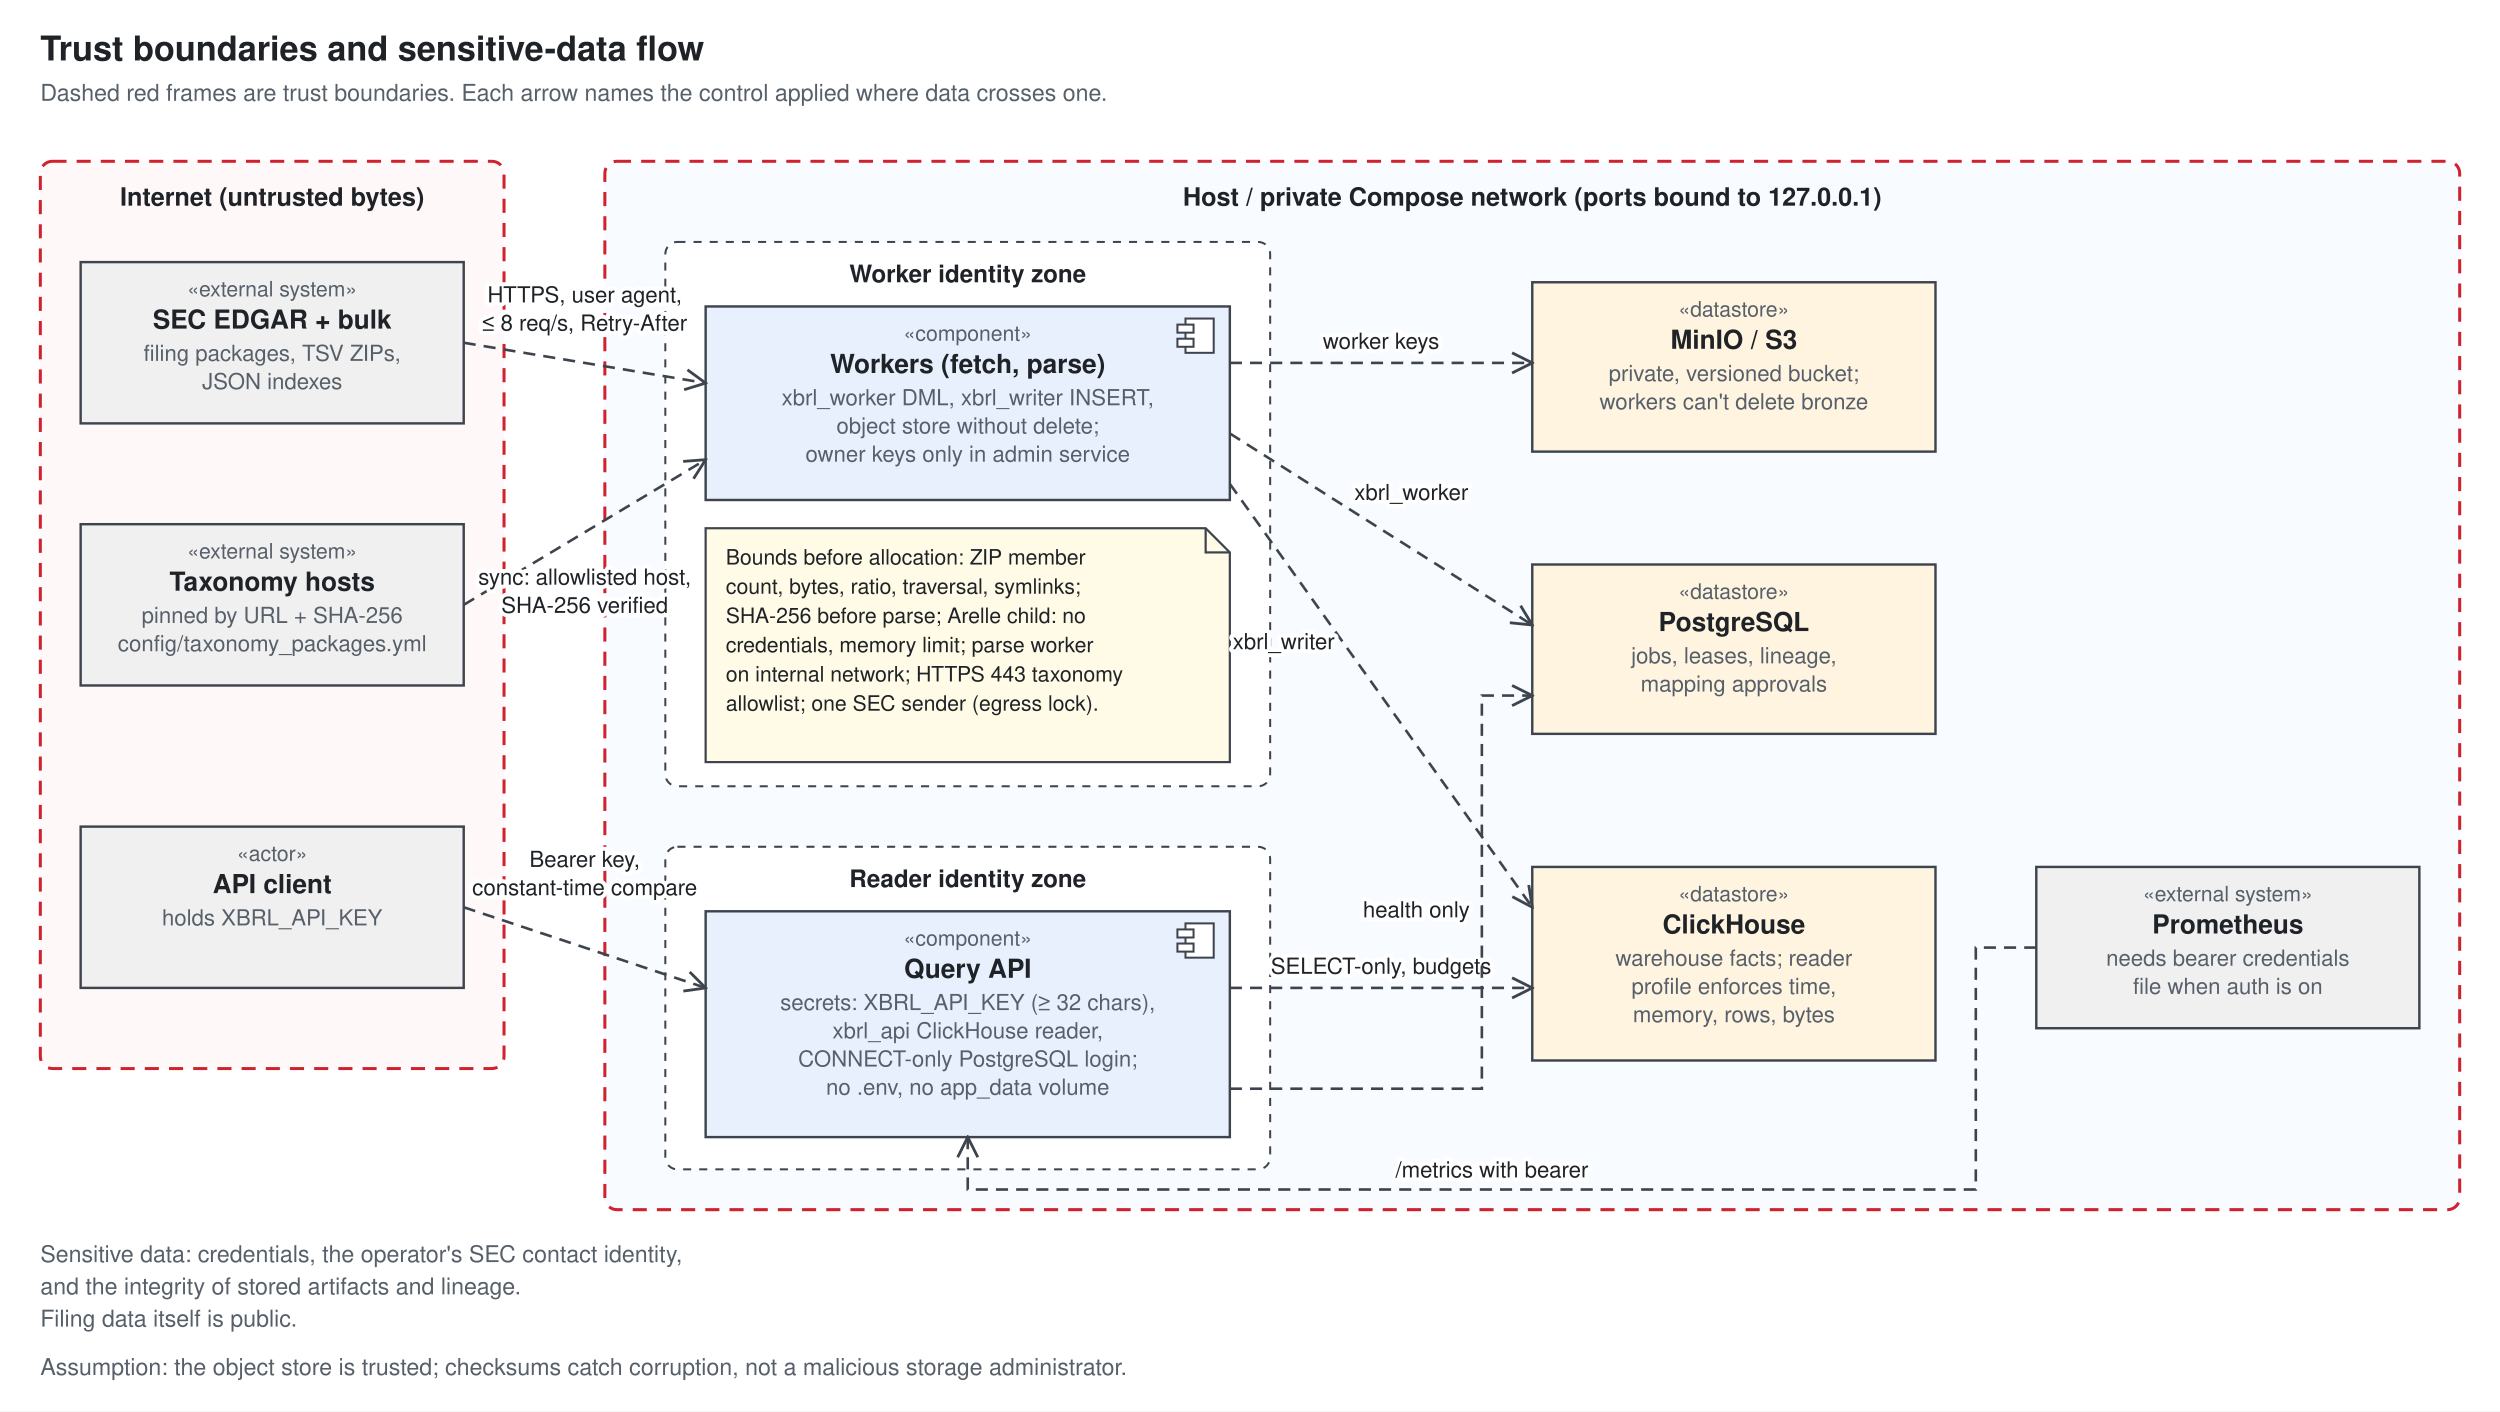
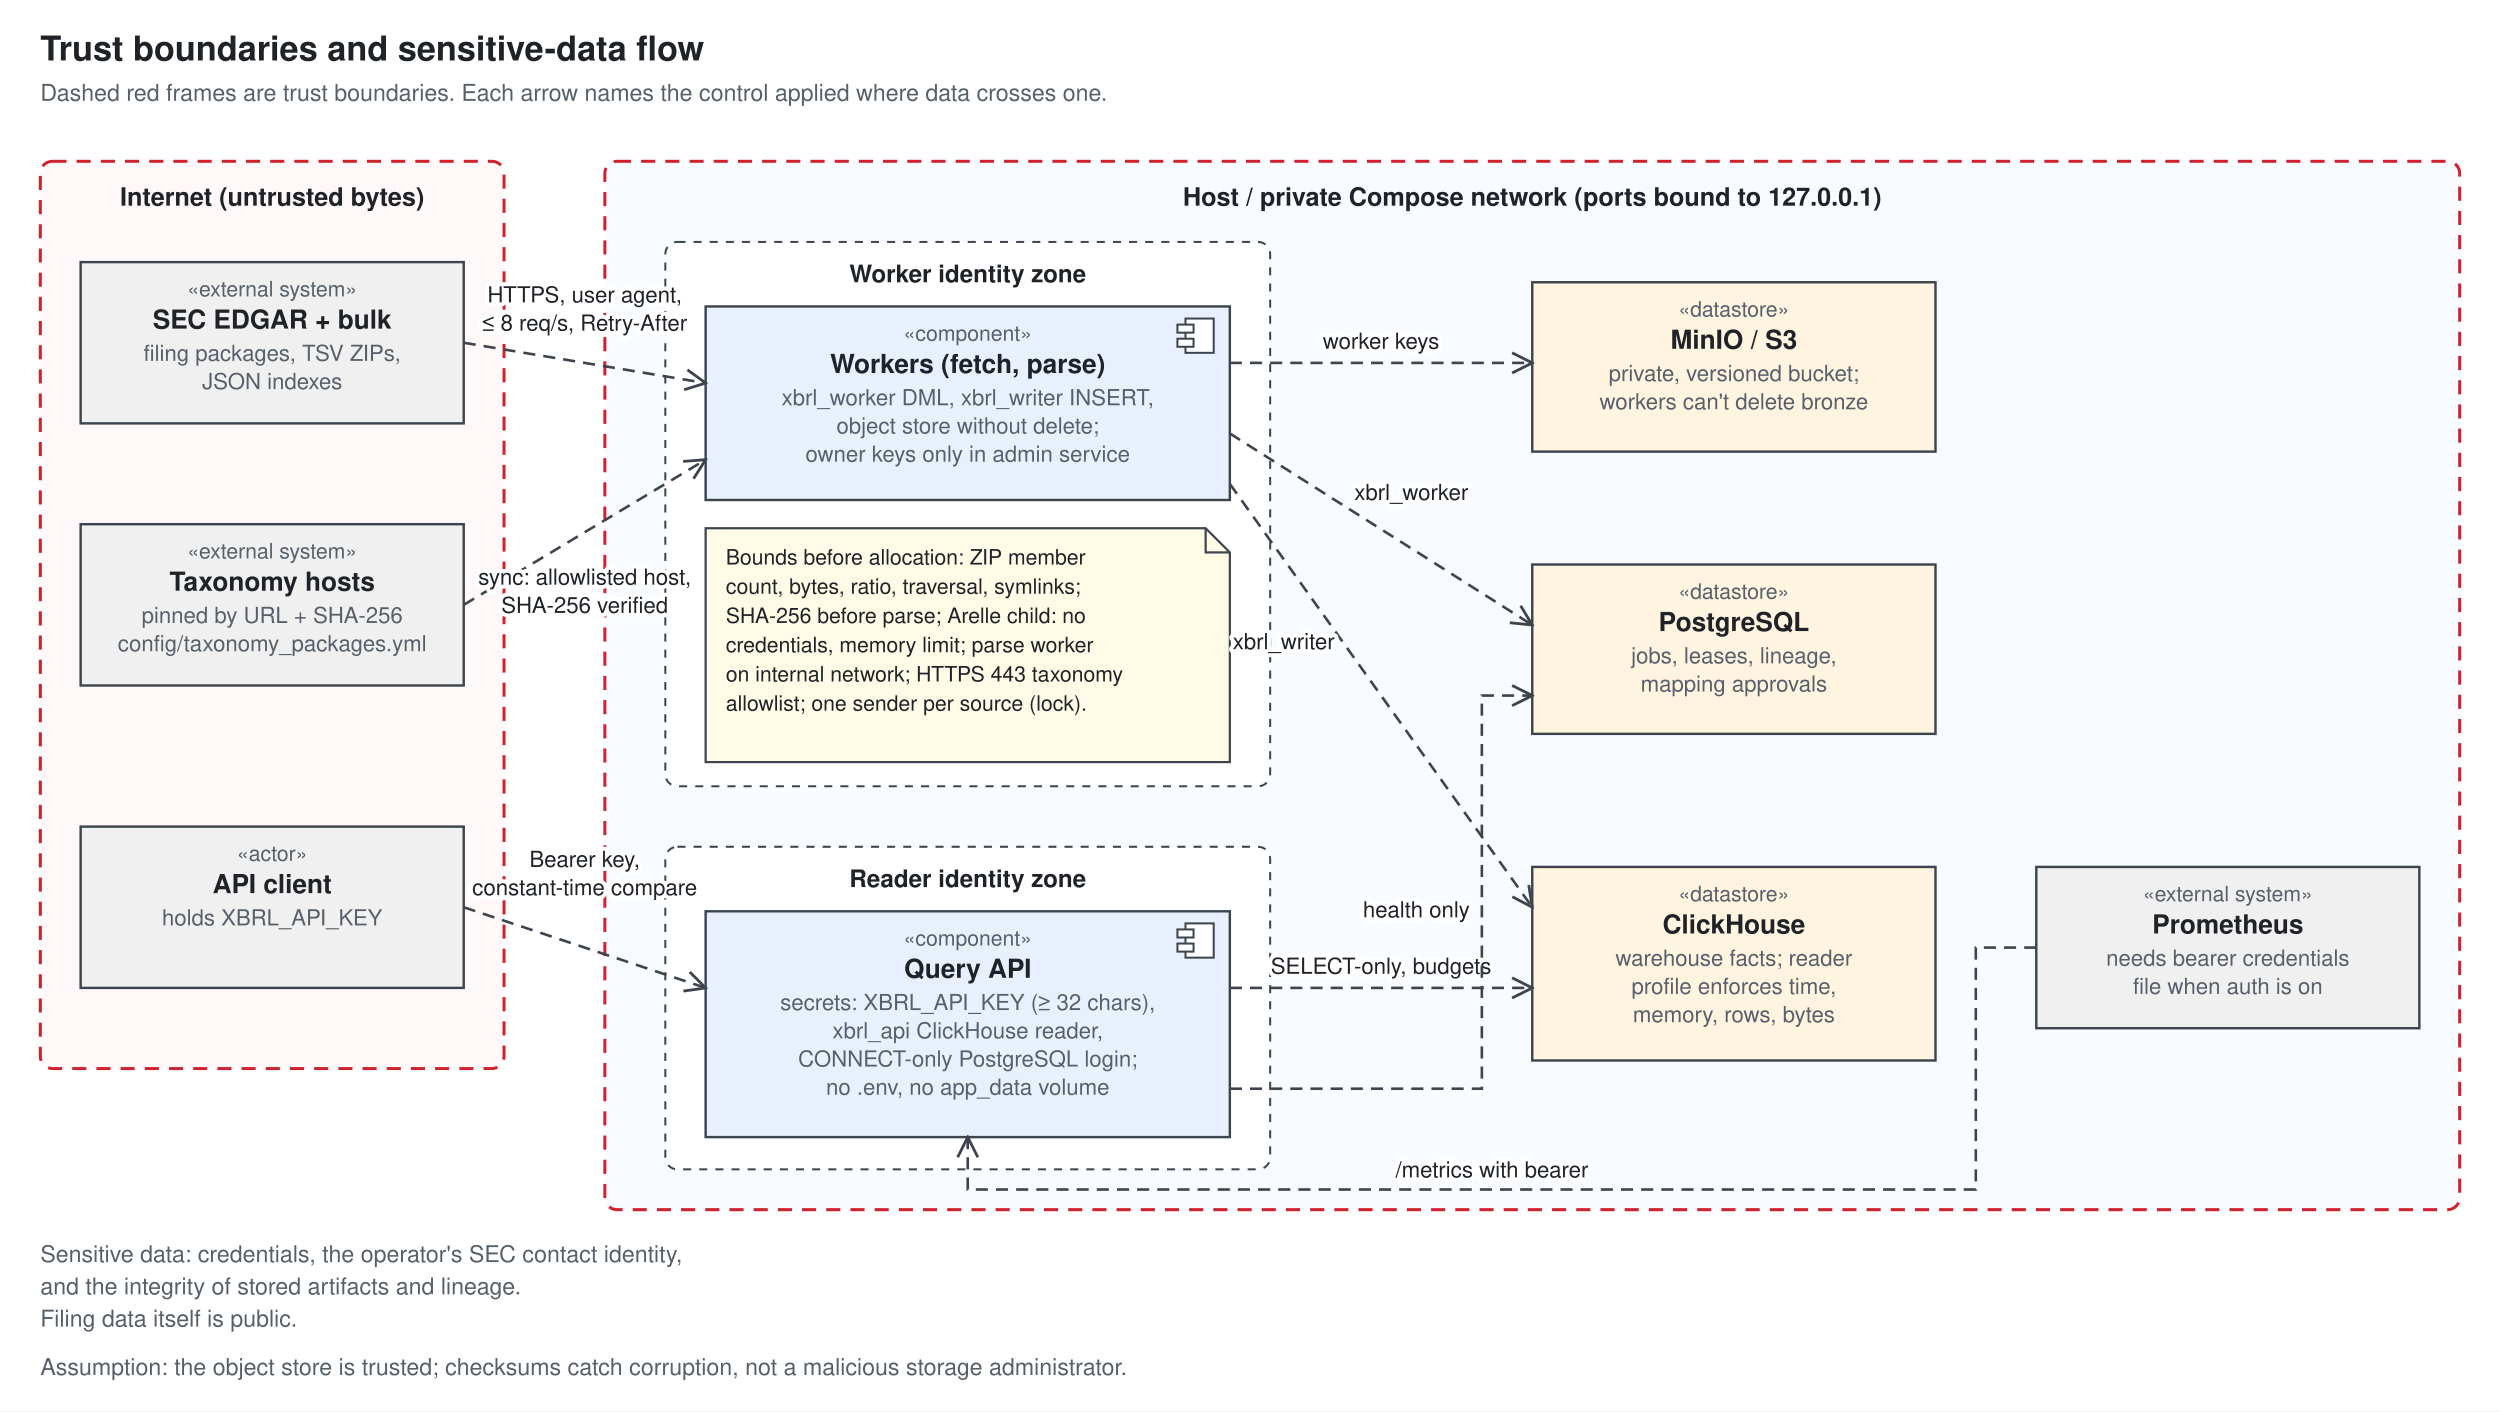
<svg xmlns="http://www.w3.org/2000/svg" viewBox="0 0 1240 700" width="1240" height="700" role="img" aria-labelledby="t d">
  <defs>
    <marker id="open" viewBox="0 0 12 12" refX="11" refY="6" markerWidth="12" markerHeight="12" markerUnits="userSpaceOnUse" orient="auto-start-reverse">
      <path d="M1,1 L11,6 L1,11" fill="none" stroke="#3d444d" stroke-width="1.4" />
    </marker>
    <marker id="filled" viewBox="0 0 12 12" refX="11" refY="6" markerWidth="11" markerHeight="11" markerUnits="userSpaceOnUse" orient="auto-start-reverse">
      <path d="M1,1 L11,6 L1,11 Z" fill="#3d444d" />
    </marker>
    <marker id="diamond" viewBox="0 0 16 10" refX="1" refY="5" markerWidth="16" markerHeight="10" markerUnits="userSpaceOnUse" orient="auto-start-reverse">
      <path d="M1,5 L8,1 L15,5 L8,9 Z" fill="#3d444d" />
    </marker>
  </defs>
  <style>
text { font-family: -apple-system, 'Segoe UI', Helvetica, Arial, sans-serif; fill: #1f2328; }
.m { fill: #57606a; }
.halo { paint-order: stroke; stroke: #ffffff; stroke-width: 4px; stroke-linejoin: round; }
</style>
  <rect width="1240" height="700" fill="#ffffff" />
  <text x="20" y="30" font-size="17" text-anchor="start" font-weight="600">Trust boundaries and sensitive-data flow</text>
  <text x="20" y="50" font-size="11.5" text-anchor="start" class="m">Dashed red frames are trust boundaries. Each arrow names the control applied where data crosses one.</text>
  <rect x="20" y="80" width="230" height="450" rx="6" fill="#fff8f8" stroke="#cf222e" stroke-width="1.5" stroke-dasharray="7 5" />
  <text x="135" y="102" font-size="12.5" text-anchor="middle" font-weight="600">Internet (untrusted bytes)</text>
  <rect x="40" y="130" width="190" height="80" rx="0" fill="#f0f0f0" stroke="#3d444d" stroke-width="1.2" />
  <text x="135.0" y="147" font-size="10.5" text-anchor="middle" class="m">«external system»</text>
  <text x="135.0" y="163" font-size="13" text-anchor="middle" font-weight="600">SEC EDGAR + bulk</text>
  <text x="135.0" y="179" font-size="11" text-anchor="middle" class="m">filing packages, TSV ZIPs,</text>
  <text x="135.0" y="193" font-size="11" text-anchor="middle" class="m">JSON indexes</text>
  <rect x="40" y="260" width="190" height="80" rx="0" fill="#f0f0f0" stroke="#3d444d" stroke-width="1.2" />
  <text x="135.0" y="277" font-size="10.5" text-anchor="middle" class="m">«external system»</text>
  <text x="135.0" y="293" font-size="13" text-anchor="middle" font-weight="600">Taxonomy hosts</text>
  <text x="135.0" y="309" font-size="11" text-anchor="middle" class="m">pinned by URL + SHA-256</text>
  <text x="135.0" y="323" font-size="11" text-anchor="middle" class="m">config/taxonomy_packages.yml</text>
  <rect x="40" y="410" width="190" height="80" rx="0" fill="#f0f0f0" stroke="#3d444d" stroke-width="1.2" />
  <text x="135.0" y="427" font-size="10.5" text-anchor="middle" class="m">«actor»</text>
  <text x="135.0" y="443" font-size="13" text-anchor="middle" font-weight="600">API client</text>
  <text x="135.0" y="459" font-size="11" text-anchor="middle" class="m">holds XBRL_API_KEY</text>
  <rect x="300" y="80" width="920" height="520" rx="6" fill="#f8fbff" stroke="#cf222e" stroke-width="1.5" stroke-dasharray="7 5" />
  <text x="760" y="102" font-size="12.5" text-anchor="middle" font-weight="600">Host / private Compose network (ports bound to 127.0.0.1)</text>
  <rect x="330" y="120" width="300" height="270" rx="6" fill="#ffffff" stroke="#3d444d" stroke-width="1" stroke-dasharray="4 4" />
  <text x="480" y="140" font-size="12" text-anchor="middle" font-weight="600">Worker identity zone</text>
  <rect x="350" y="152" width="260" height="96" rx="0" fill="#e8f0fe" stroke="#3d444d" stroke-width="1.2" />
  <text x="480.0" y="169" font-size="10.5" text-anchor="middle" class="m">«component»</text>
  <text x="480.0" y="185" font-size="13" text-anchor="middle" font-weight="600">Workers (fetch, parse)</text>
  <text x="480.0" y="201" font-size="11" text-anchor="middle" class="m">xbrl_worker DML, xbrl_writer INSERT,</text>
  <text x="480.0" y="215" font-size="11" text-anchor="middle" class="m">object store without delete;</text>
  <text x="480.0" y="229" font-size="11" text-anchor="middle" class="m">owner keys only in admin service</text>
  <rect x="588" y="158" width="14" height="17" rx="0" fill="#ffffff" stroke="#3d444d" stroke-width="1" />
  <rect x="584" y="161" width="8" height="4" rx="0" fill="#ffffff" stroke="#3d444d" stroke-width="1" />
  <rect x="584" y="168" width="8" height="4" rx="0" fill="#ffffff" stroke="#3d444d" stroke-width="1" />
  <path d="M350,262 L598,262 L610,274 L610,378 L350,378 Z" fill="#fffbe6" stroke="#3d444d" stroke-width="1.1" />
  <path d="M598,262 L598,274 L610,274" fill="none" stroke="#3d444d" stroke-width="1.1" />
  <text x="360" y="280" font-size="10.5" text-anchor="start">Bounds before allocation: ZIP member</text>
  <text x="360" y="294.5" font-size="10.5" text-anchor="start">count, bytes, ratio, traversal, symlinks;</text>
  <text x="360" y="309.0" font-size="10.5" text-anchor="start">SHA-256 before parse; Arelle child: no</text>
  <text x="360" y="323.5" font-size="10.5" text-anchor="start">credentials, memory limit; parse worker</text>
  <text x="360" y="338.0" font-size="10.5" text-anchor="start">on internal network; HTTPS 443 taxonomy</text>
-   <text x="360" y="352.5" font-size="10.5" text-anchor="start">allowlist; one SEC sender (egress lock).</text>
+   <text x="360" y="352.5" font-size="10.5" text-anchor="start">allowlist; one sender per source (lock).</text>
  <rect x="330" y="420" width="300" height="160" rx="6" fill="#ffffff" stroke="#3d444d" stroke-width="1" stroke-dasharray="4 4" />
  <text x="480" y="440" font-size="12" text-anchor="middle" font-weight="600">Reader identity zone</text>
  <rect x="350" y="452" width="260" height="112" rx="0" fill="#e8f0fe" stroke="#3d444d" stroke-width="1.2" />
  <text x="480.0" y="469" font-size="10.5" text-anchor="middle" class="m">«component»</text>
  <text x="480.0" y="485" font-size="13" text-anchor="middle" font-weight="600">Query API</text>
  <text x="480.0" y="501" font-size="11" text-anchor="middle" class="m">secrets: XBRL_API_KEY (≥ 32 chars),</text>
  <text x="480.0" y="515" font-size="11" text-anchor="middle" class="m">xbrl_api ClickHouse reader,</text>
  <text x="480.0" y="529" font-size="11" text-anchor="middle" class="m">CONNECT-only PostgreSQL login;</text>
  <text x="480.0" y="543" font-size="11" text-anchor="middle" class="m">no .env, no app_data volume</text>
  <rect x="588" y="458" width="14" height="17" rx="0" fill="#ffffff" stroke="#3d444d" stroke-width="1" />
  <rect x="584" y="461" width="8" height="4" rx="0" fill="#ffffff" stroke="#3d444d" stroke-width="1" />
  <rect x="584" y="468" width="8" height="4" rx="0" fill="#ffffff" stroke="#3d444d" stroke-width="1" />
  <rect x="760" y="140" width="200" height="84" rx="0" fill="#fff4e0" stroke="#3d444d" stroke-width="1.2" />
  <text x="860.0" y="157" font-size="10.5" text-anchor="middle" class="m">«datastore»</text>
  <text x="860.0" y="173" font-size="13" text-anchor="middle" font-weight="600">MinIO / S3</text>
  <text x="860.0" y="189" font-size="11" text-anchor="middle" class="m">private, versioned bucket;</text>
  <text x="860.0" y="203" font-size="11" text-anchor="middle" class="m">workers can't delete bronze</text>
  <rect x="760" y="280" width="200" height="84" rx="0" fill="#fff4e0" stroke="#3d444d" stroke-width="1.2" />
  <text x="860.0" y="297" font-size="10.5" text-anchor="middle" class="m">«datastore»</text>
  <text x="860.0" y="313" font-size="13" text-anchor="middle" font-weight="600">PostgreSQL</text>
  <text x="860.0" y="329" font-size="11" text-anchor="middle" class="m">jobs, leases, lineage,</text>
  <text x="860.0" y="343" font-size="11" text-anchor="middle" class="m">mapping approvals</text>
  <rect x="760" y="430" width="200" height="96" rx="0" fill="#fff4e0" stroke="#3d444d" stroke-width="1.2" />
  <text x="860.0" y="447" font-size="10.5" text-anchor="middle" class="m">«datastore»</text>
  <text x="860.0" y="463" font-size="13" text-anchor="middle" font-weight="600">ClickHouse</text>
  <text x="860.0" y="479" font-size="11" text-anchor="middle" class="m">warehouse facts; reader</text>
  <text x="860.0" y="493" font-size="11" text-anchor="middle" class="m">profile enforces time,</text>
  <text x="860.0" y="507" font-size="11" text-anchor="middle" class="m">memory, rows, bytes</text>
  <rect x="1010" y="430" width="190" height="80" rx="0" fill="#f0f0f0" stroke="#3d444d" stroke-width="1.2" />
  <text x="1105.0" y="447" font-size="10.5" text-anchor="middle" class="m">«external system»</text>
  <text x="1105.0" y="463" font-size="13" text-anchor="middle" font-weight="600">Prometheus</text>
  <text x="1105.0" y="479" font-size="11" text-anchor="middle" class="m">needs bearer credentials</text>
  <text x="1105.0" y="493" font-size="11" text-anchor="middle" class="m">file when auth is on</text>
  <path d="M230,170 L350,190" fill="none" stroke="#3d444d" stroke-width="1.3" stroke-dasharray="6 4" marker-end="url(#open)" />
  <text x="290" y="150" font-size="11" text-anchor="middle" class="halo">HTTPS, user agent,</text>
  <text x="290" y="164" font-size="11" text-anchor="middle" class="halo">≤ 8 req/s, Retry-After</text>
  <path d="M230,300 L350,228" fill="none" stroke="#3d444d" stroke-width="1.3" stroke-dasharray="6 4" marker-end="url(#open)" />
  <text x="290" y="290" font-size="11" text-anchor="middle" class="halo">sync: allowlisted host,</text>
  <text x="290" y="304" font-size="11" text-anchor="middle" class="halo">SHA-256 verified</text>
  <path d="M230,450 L350,490" fill="none" stroke="#3d444d" stroke-width="1.3" stroke-dasharray="6 4" marker-end="url(#open)" />
  <text x="290" y="430" font-size="11" text-anchor="middle" class="halo">Bearer key,</text>
  <text x="290" y="444" font-size="11" text-anchor="middle" class="halo">constant-time compare</text>
  <path d="M610,180 L760,180" fill="none" stroke="#3d444d" stroke-width="1.3" stroke-dasharray="6 4" marker-end="url(#open)" />
  <text x="685" y="173" font-size="11" text-anchor="middle" class="halo">worker keys</text>
  <path d="M610,215 L760,310" fill="none" stroke="#3d444d" stroke-width="1.3" stroke-dasharray="6 4" marker-end="url(#open)" />
  <text x="700" y="248" font-size="11" text-anchor="middle" class="halo">xbrl_worker</text>
  <path d="M610,240 L760,450" fill="none" stroke="#3d444d" stroke-width="1.3" stroke-dasharray="6 4" marker-end="url(#open)" />
  <text x="662" y="322" font-size="11" text-anchor="end" class="halo">xbrl_writer</text>
  <path d="M610,490 L760,490" fill="none" stroke="#3d444d" stroke-width="1.3" stroke-dasharray="6 4" marker-end="url(#open)" />
  <text x="685" y="483" font-size="11" text-anchor="middle" class="halo">SELECT-only, budgets</text>
  <path d="M610,540 L735,540 L735,345 L760,345" fill="none" stroke="#3d444d" stroke-width="1.3" stroke-dasharray="6 4" marker-end="url(#open)" />
  <text x="729" y="455" font-size="11" text-anchor="end" class="halo">health only</text>
  <path d="M1010,470 L980,470 L980,590 L480,590 L480,564" fill="none" stroke="#3d444d" stroke-width="1.3" stroke-dasharray="6 4" marker-end="url(#open)" />
  <text x="740" y="584" font-size="11" text-anchor="middle" class="halo">/metrics with bearer</text>
  <text x="20" y="626" font-size="11.5" text-anchor="start" class="m">Sensitive data: credentials, the operator's SEC contact identity,</text>
  <text x="20" y="642" font-size="11.5" text-anchor="start" class="m">and the integrity of stored artifacts and lineage.</text>
  <text x="20" y="658" font-size="11.5" text-anchor="start" class="m">Filing data itself is public.</text>
  <text x="20" y="682" font-size="11.5" text-anchor="start" class="m">Assumption: the object store is trusted; checksums catch corruption, not a malicious storage administrator.</text>
</svg>
